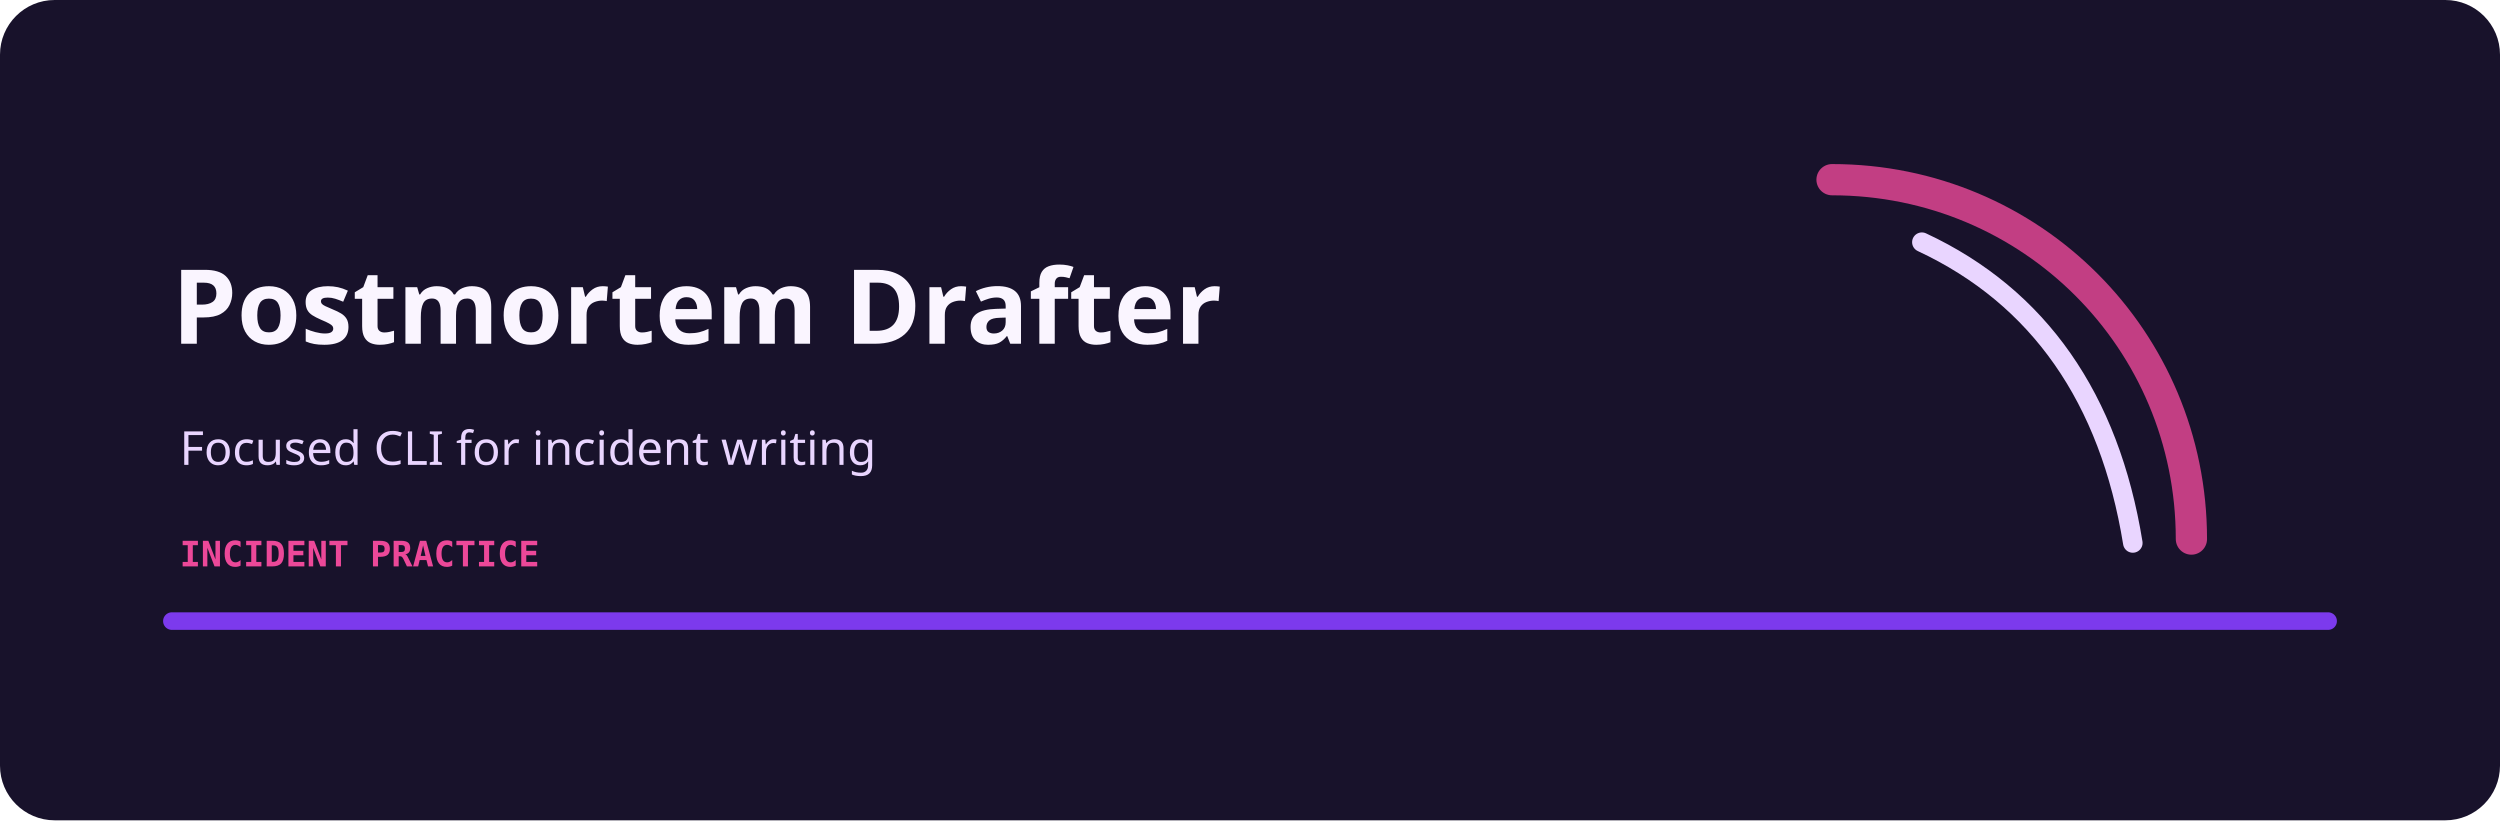
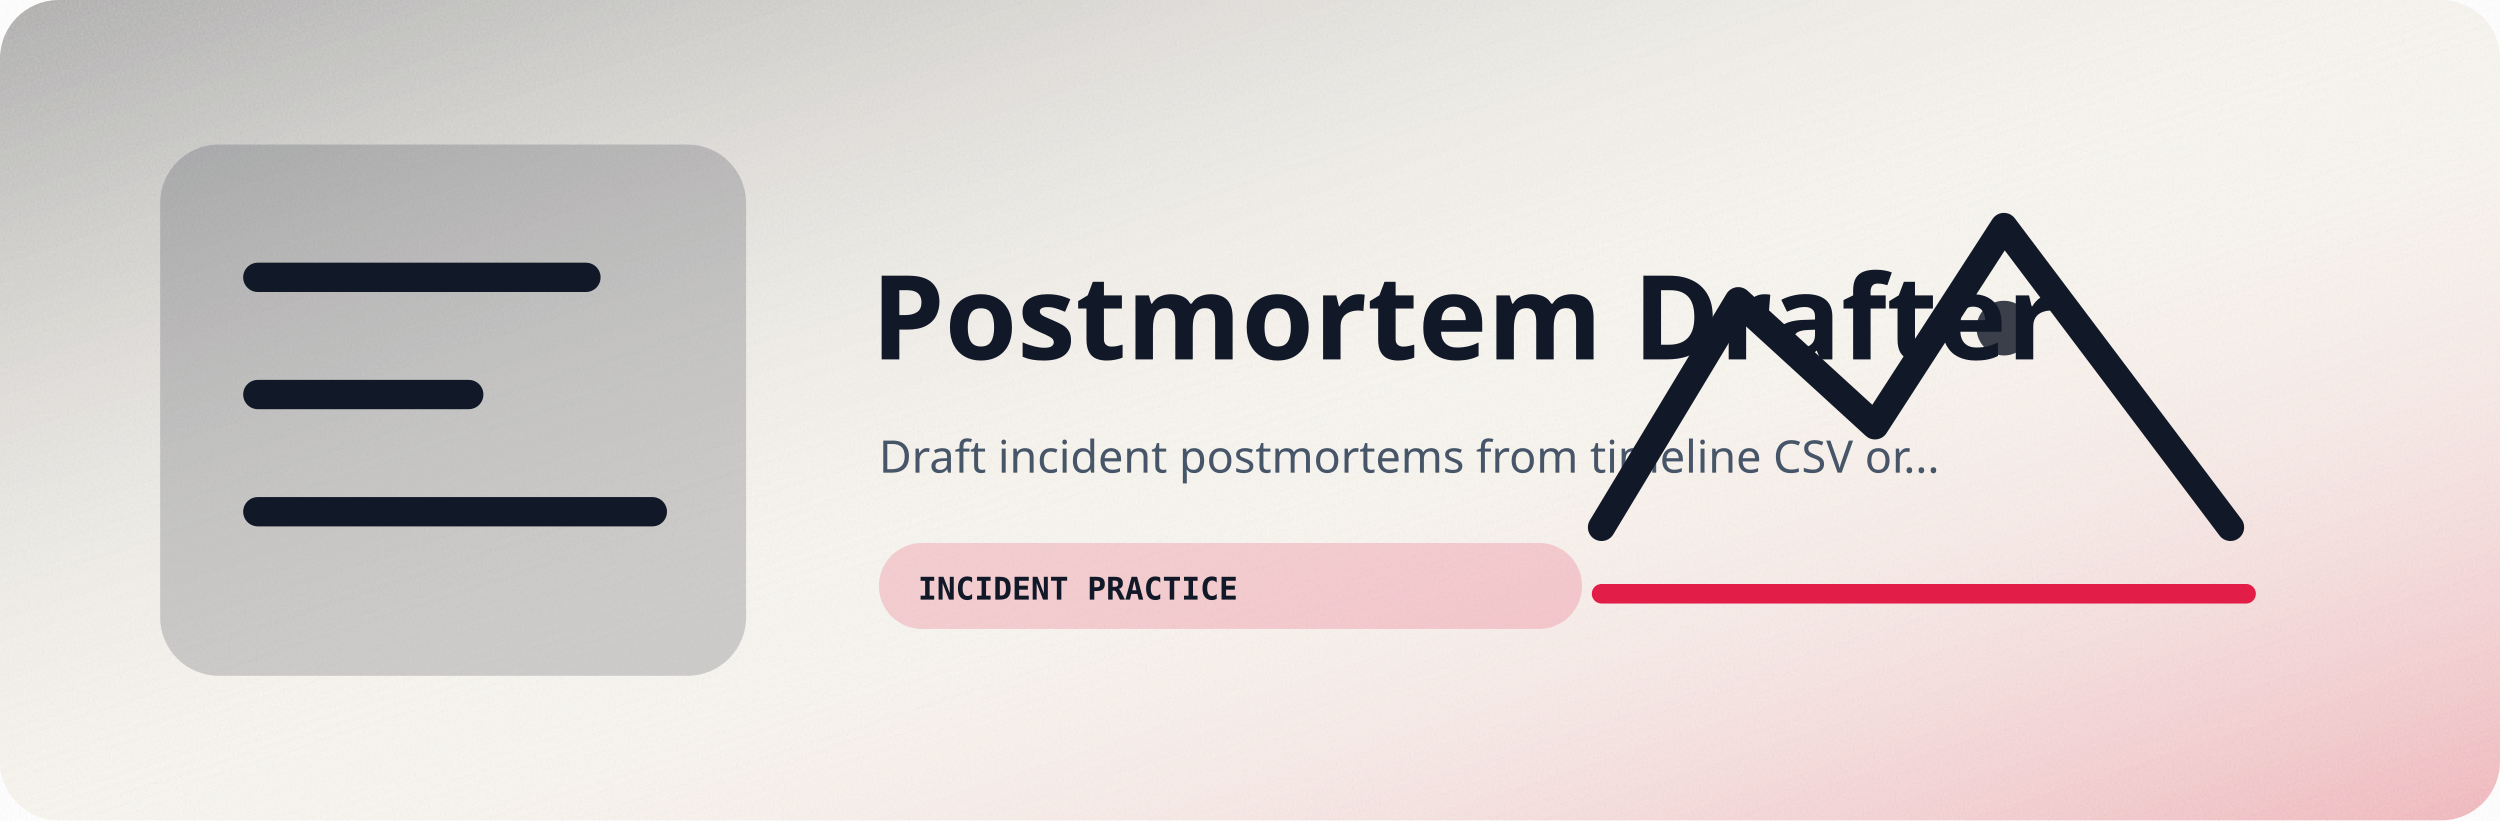
<svg xmlns="http://www.w3.org/2000/svg" width="1280" height="420" viewBox="0 0 1280 420" fill="none" role="img" aria-label="Postmortem Drafter cover">
-   <rect width="1280" height="420" rx="28" fill="#18122b" />
-   <path d="M88 318h1104" stroke="#7c3aed" stroke-width="9" stroke-linecap="round" />
-   <path d="M938 92c102 0 184 82 184 184" stroke="#ec4899" stroke-width="16" stroke-linecap="round" opacity=".8" />
-   <path d="M984 124c60 28 96 80 108 154" stroke="#e9d5ff" stroke-width="10" stroke-linecap="round" />
-   <text x="88" y="176" fill="#faf5ff" font-family="IBM Plex Sans, ui-sans-serif, system-ui" font-size="53" font-weight="850">Postmortem Drafter</text>
-   <text x="92" y="238" fill="#e9d5ff" font-family="IBM Plex Sans, ui-sans-serif, system-ui" font-size="24">Focused CLI for incident writing</text>
-   <text x="92" y="290" fill="#ec4899" font-family="ui-monospace, SFMono-Regular, Menlo, monospace" font-size="18" font-weight="700">INCIDENT PRACTICE</text>
+   <defs>
+     <linearGradient id="g" x1="0" x2="1" y1="0" y2="1">
+       <stop offset="0" stop-color="#111827" stop-opacity=".34" />
+       <stop offset=".54" stop-color="#f8f5ef" stop-opacity="0" />
+       <stop offset="1" stop-color="#e11d48" stop-opacity=".30" />
+     </linearGradient>
+     <filter id="grain" x="-20%" y="-20%" width="140%" height="140%">
+       <feTurbulence type="fractalNoise" baseFrequency=".85" numOctaves="2" seed="26" result="noise" />
+       <feColorMatrix type="saturate" values="0" />
+       <feComponentTransfer>
+         <feFuncA type="table" tableValues="0 .10" />
+       </feComponentTransfer>
+       <feBlend mode="soft-light" in2="SourceGraphic" />
+     </filter>
+   </defs>
+   <rect width="1280" height="420" rx="30" fill="#f8f5ef" />
+   <rect width="1280" height="420" rx="30" fill="url(#g)" filter="url(#grain)" />
+   <rect x="82" y="74" width="300" height="272" rx="30" fill="#111827" opacity=".18" />
+   <path d="M132 142h168M132 202h108M132 262h202" stroke="#111827" stroke-width="15" stroke-linecap="round" />
+   <text x="446" y="184" fill="#111827" font-family="Aptos, Segoe UI, ui-sans-serif, system-ui" font-size="60" font-weight="850">Postmortem Drafter</text>
+   <text x="450" y="242" fill="#475569" font-family="Aptos, Segoe UI, ui-sans-serif, system-ui" font-size="23">Draft incident postmortems from timeline CSV or...</text>
+   <rect x="450" y="278" width="360" height="44" rx="22" fill="#e11d48" opacity=".18" />
+   <text x="470" y="307" fill="#111827" font-family="ui-monospace, SFMono-Regular, Menlo, monospace" font-size="16" font-weight="800">INCIDENT PRACTICE</text>
+   <path d="M820 270l70-116 70 64 66-102 116 154" fill="none" stroke="#111827" stroke-width="14" stroke-linecap="round" stroke-linejoin="round" />
+   <path d="M820 304h330" stroke="#e11d48" stroke-width="10" stroke-linecap="round" />
+   <circle cx="1026" cy="168" r="14" fill="#111827" opacity=".82" />
</svg>
